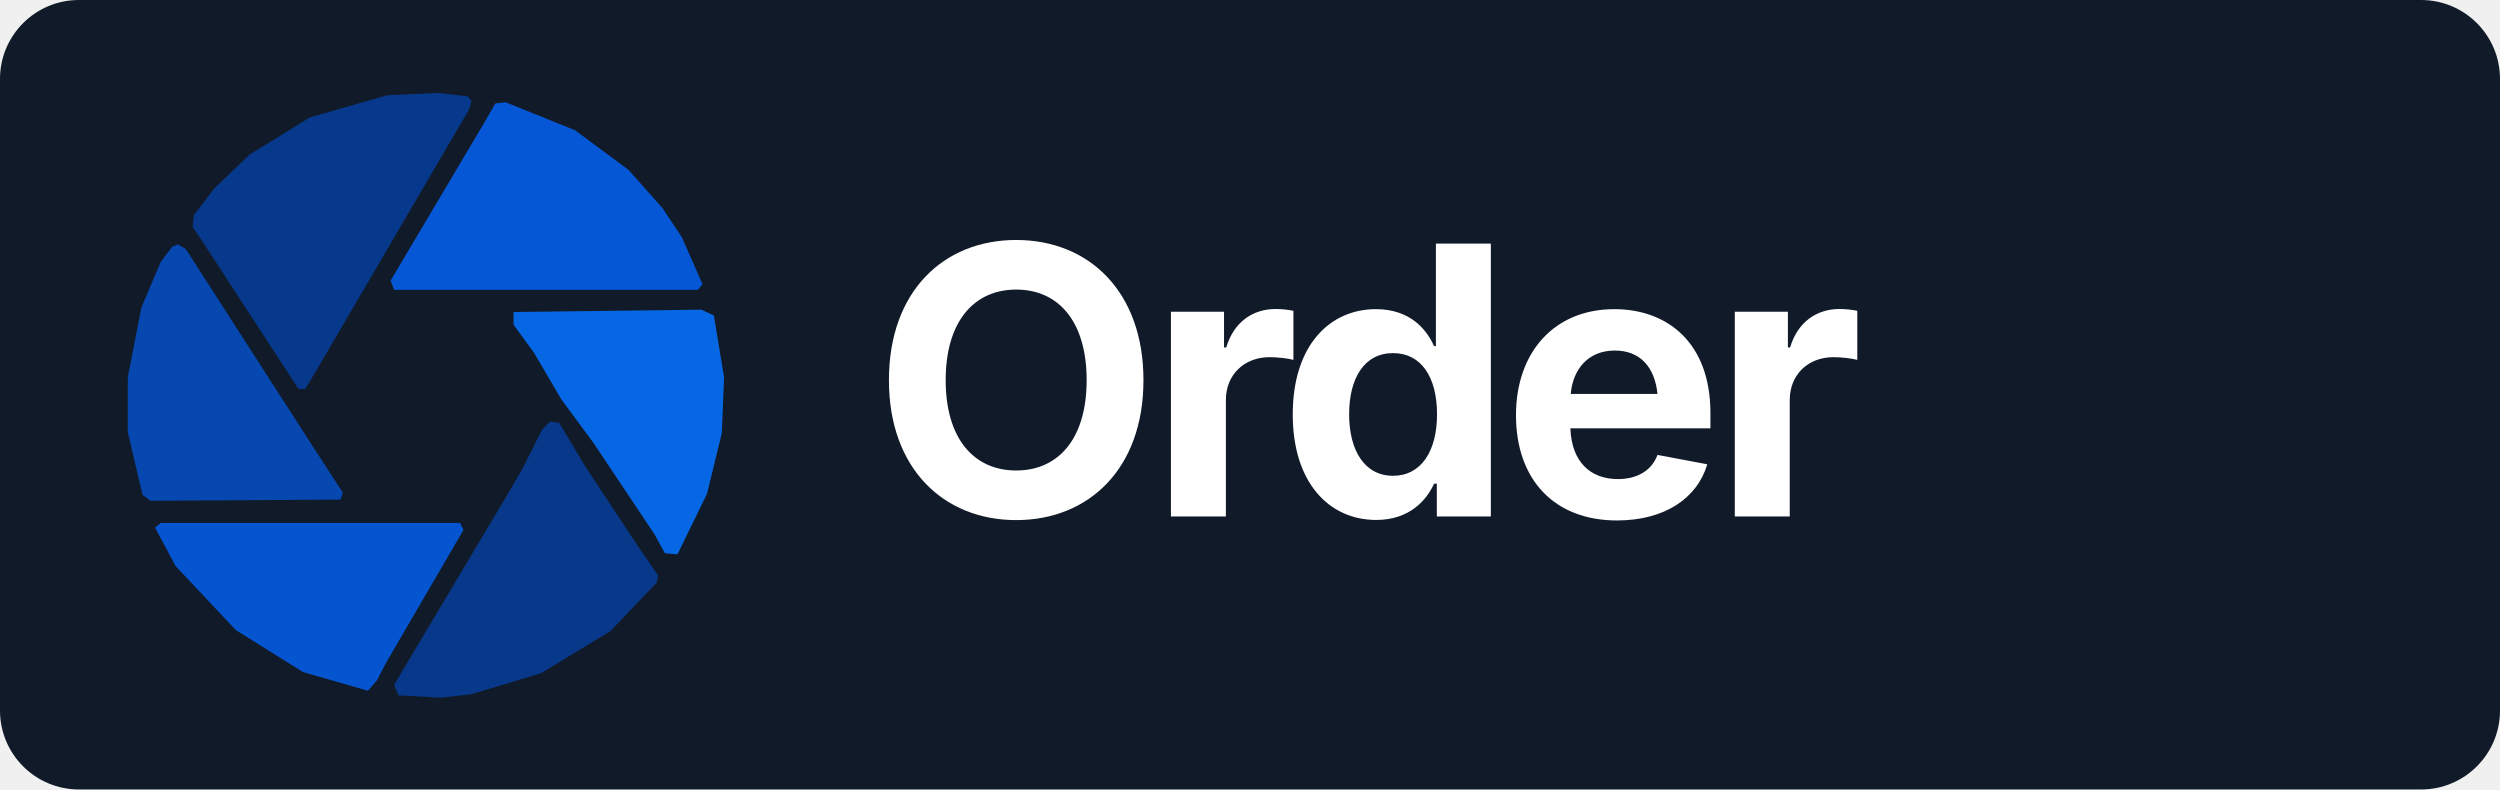
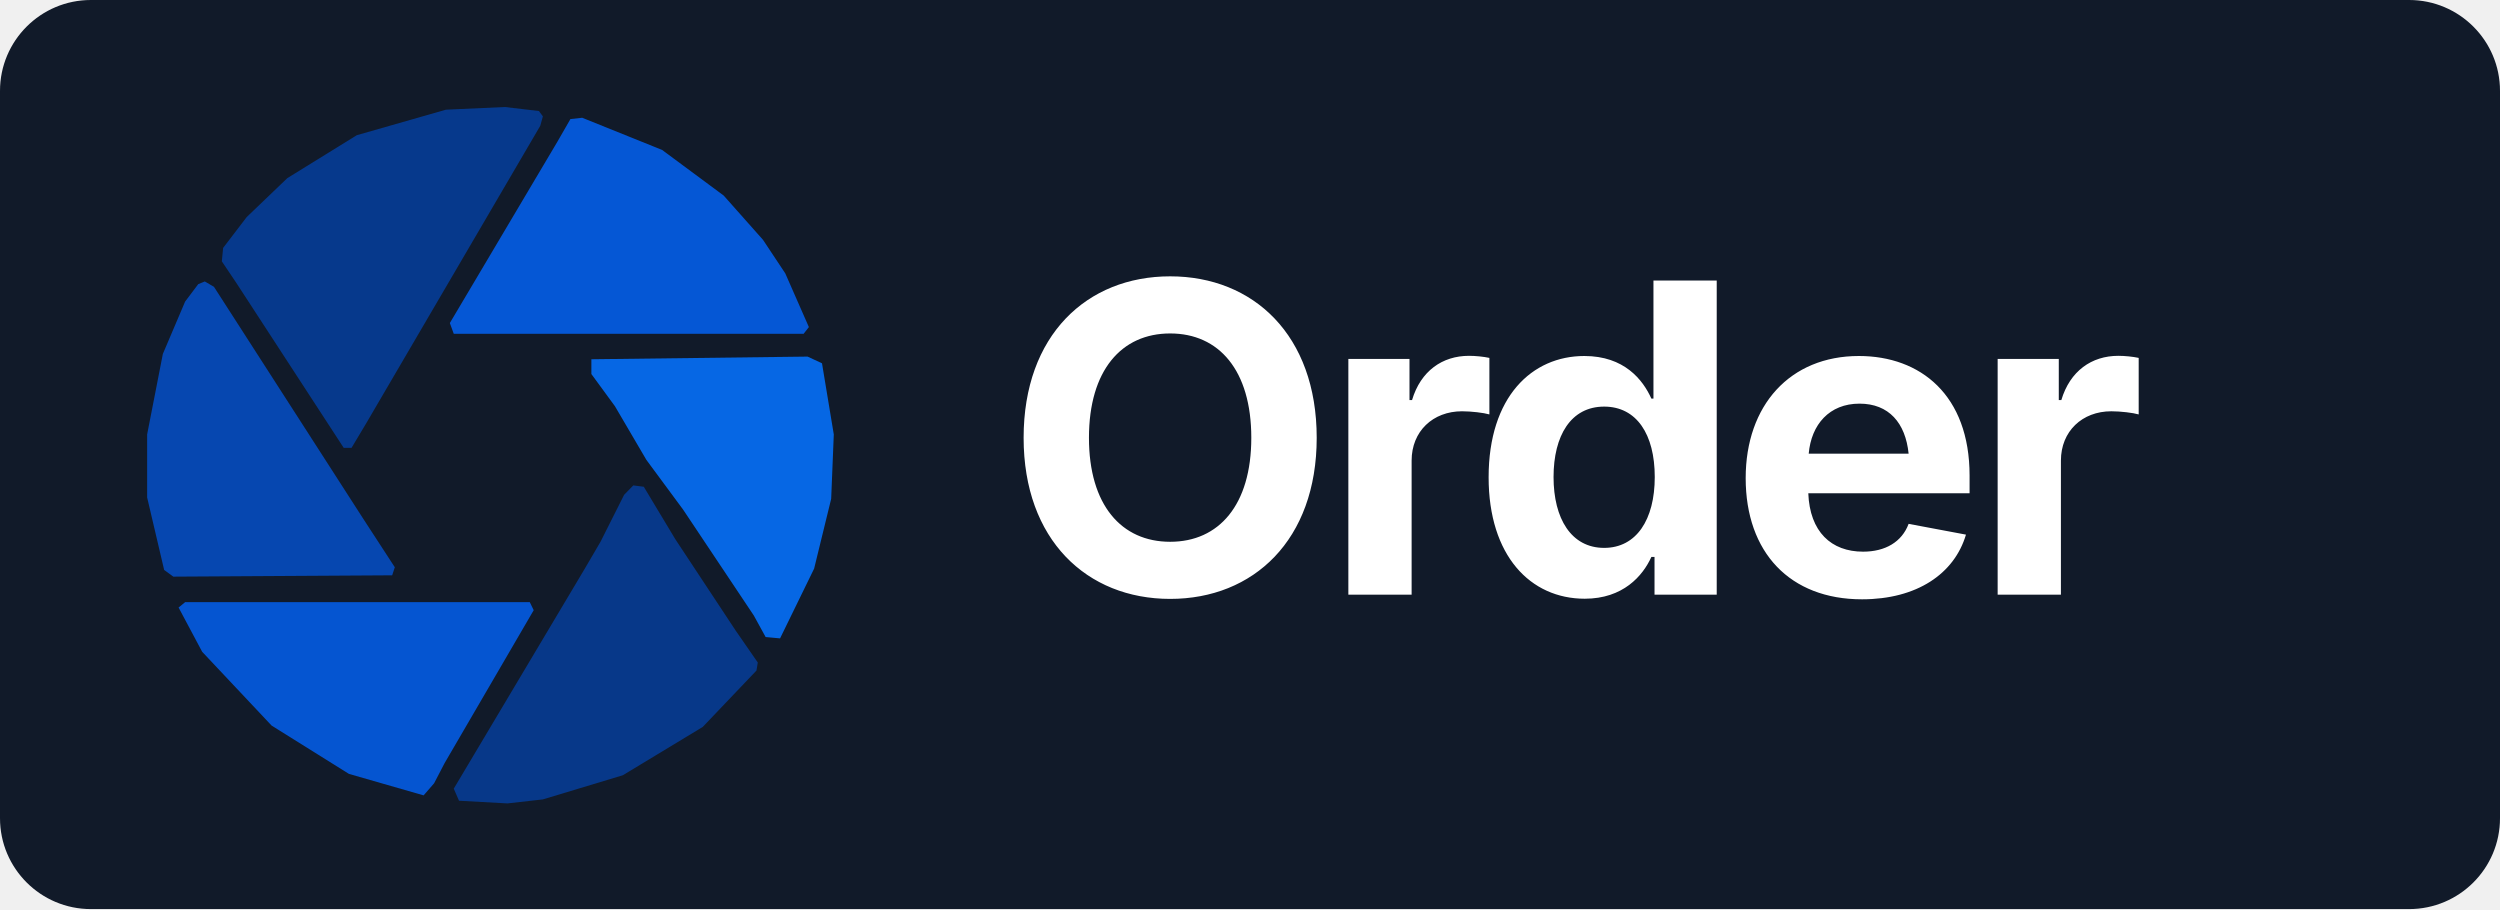
- <svg xmlns="http://www.w3.org/2000/svg" viewBox="0 0 760 240" role="img" aria-label="Order">
-   <rect width="760" height="240" rx="24" fill="#111a29" />
+ <svg xmlns="http://www.w3.org/2000/svg" viewBox="0 0 660 240" role="img" aria-label="Order">
+   <rect width="660" height="240" rx="24" fill="#111a29" />
  <g transform="translate(34 24) scale(.75)">
    <path d="M144.37 7.08L132.38 5.67 111.63 6.61 80.26 15.59 55.81 30.70 41.51 44.40 33.21 55.26 32.75 59.99 37.82 67.54 75.65 125.64 78.41 125.64 83.49 117.14 144.84 12.28 145.76 8.97Z" fill="#06398c" />
    <path d="M113.01 81.71 114.39 85.49 237.55 85.49 239.39 83.13 231.09 64.24 223.25 52.43 209.41 36.84 187.73 20.78 159.60 9.45 155.45 9.92 150.83 17.95Z" fill="#0557d5" />
    <path d="M24.45 68.01 19.83 74.15 11.99 92.58 6.46 120.92 6.46 143.11 12.45 168.62 15.68 170.98 92.71 170.51 93.64 167.68 82.57 150.67 29.98 68.96 26.75 67.07Z" fill="#0647b0" />
    <path d="M162.83 94.46 162.83 99.66 171.13 111 182.20 129.89 195.11 147.37 220.02 184.68 224.17 192.24 229.25 192.71 241.24 168.15 247.24 143.59 248.16 120.92 244.01 95.88 238.93 93.52Z" fill="#0667e4" />
    <path d="M181.28 139.34 177.59 138.86 174.36 142.17 166.05 158.70 160.52 168.15 114.39 245.61 116.24 249.86 133.30 250.80 145.76 249.39 173.90 240.89 202.03 223.88 220.94 204.04 221.41 201.21 213.56 189.87 192.35 157.76Z" fill="#073889" />
    <path d="M17.53 181.85 25.83 197.43 50.28 223.41 77.49 240.41 103.78 247.97 107.47 243.72 111.16 236.63 142.53 182.79 141.15 179.96 19.83 179.96Z" fill="#0555d1" />
  </g>
  <text x="265" y="157" font-family="Inter,Arial,sans-serif" font-size="114" font-weight="700" letter-spacing="-4" fill="#ffffff">Order</text>
</svg>
